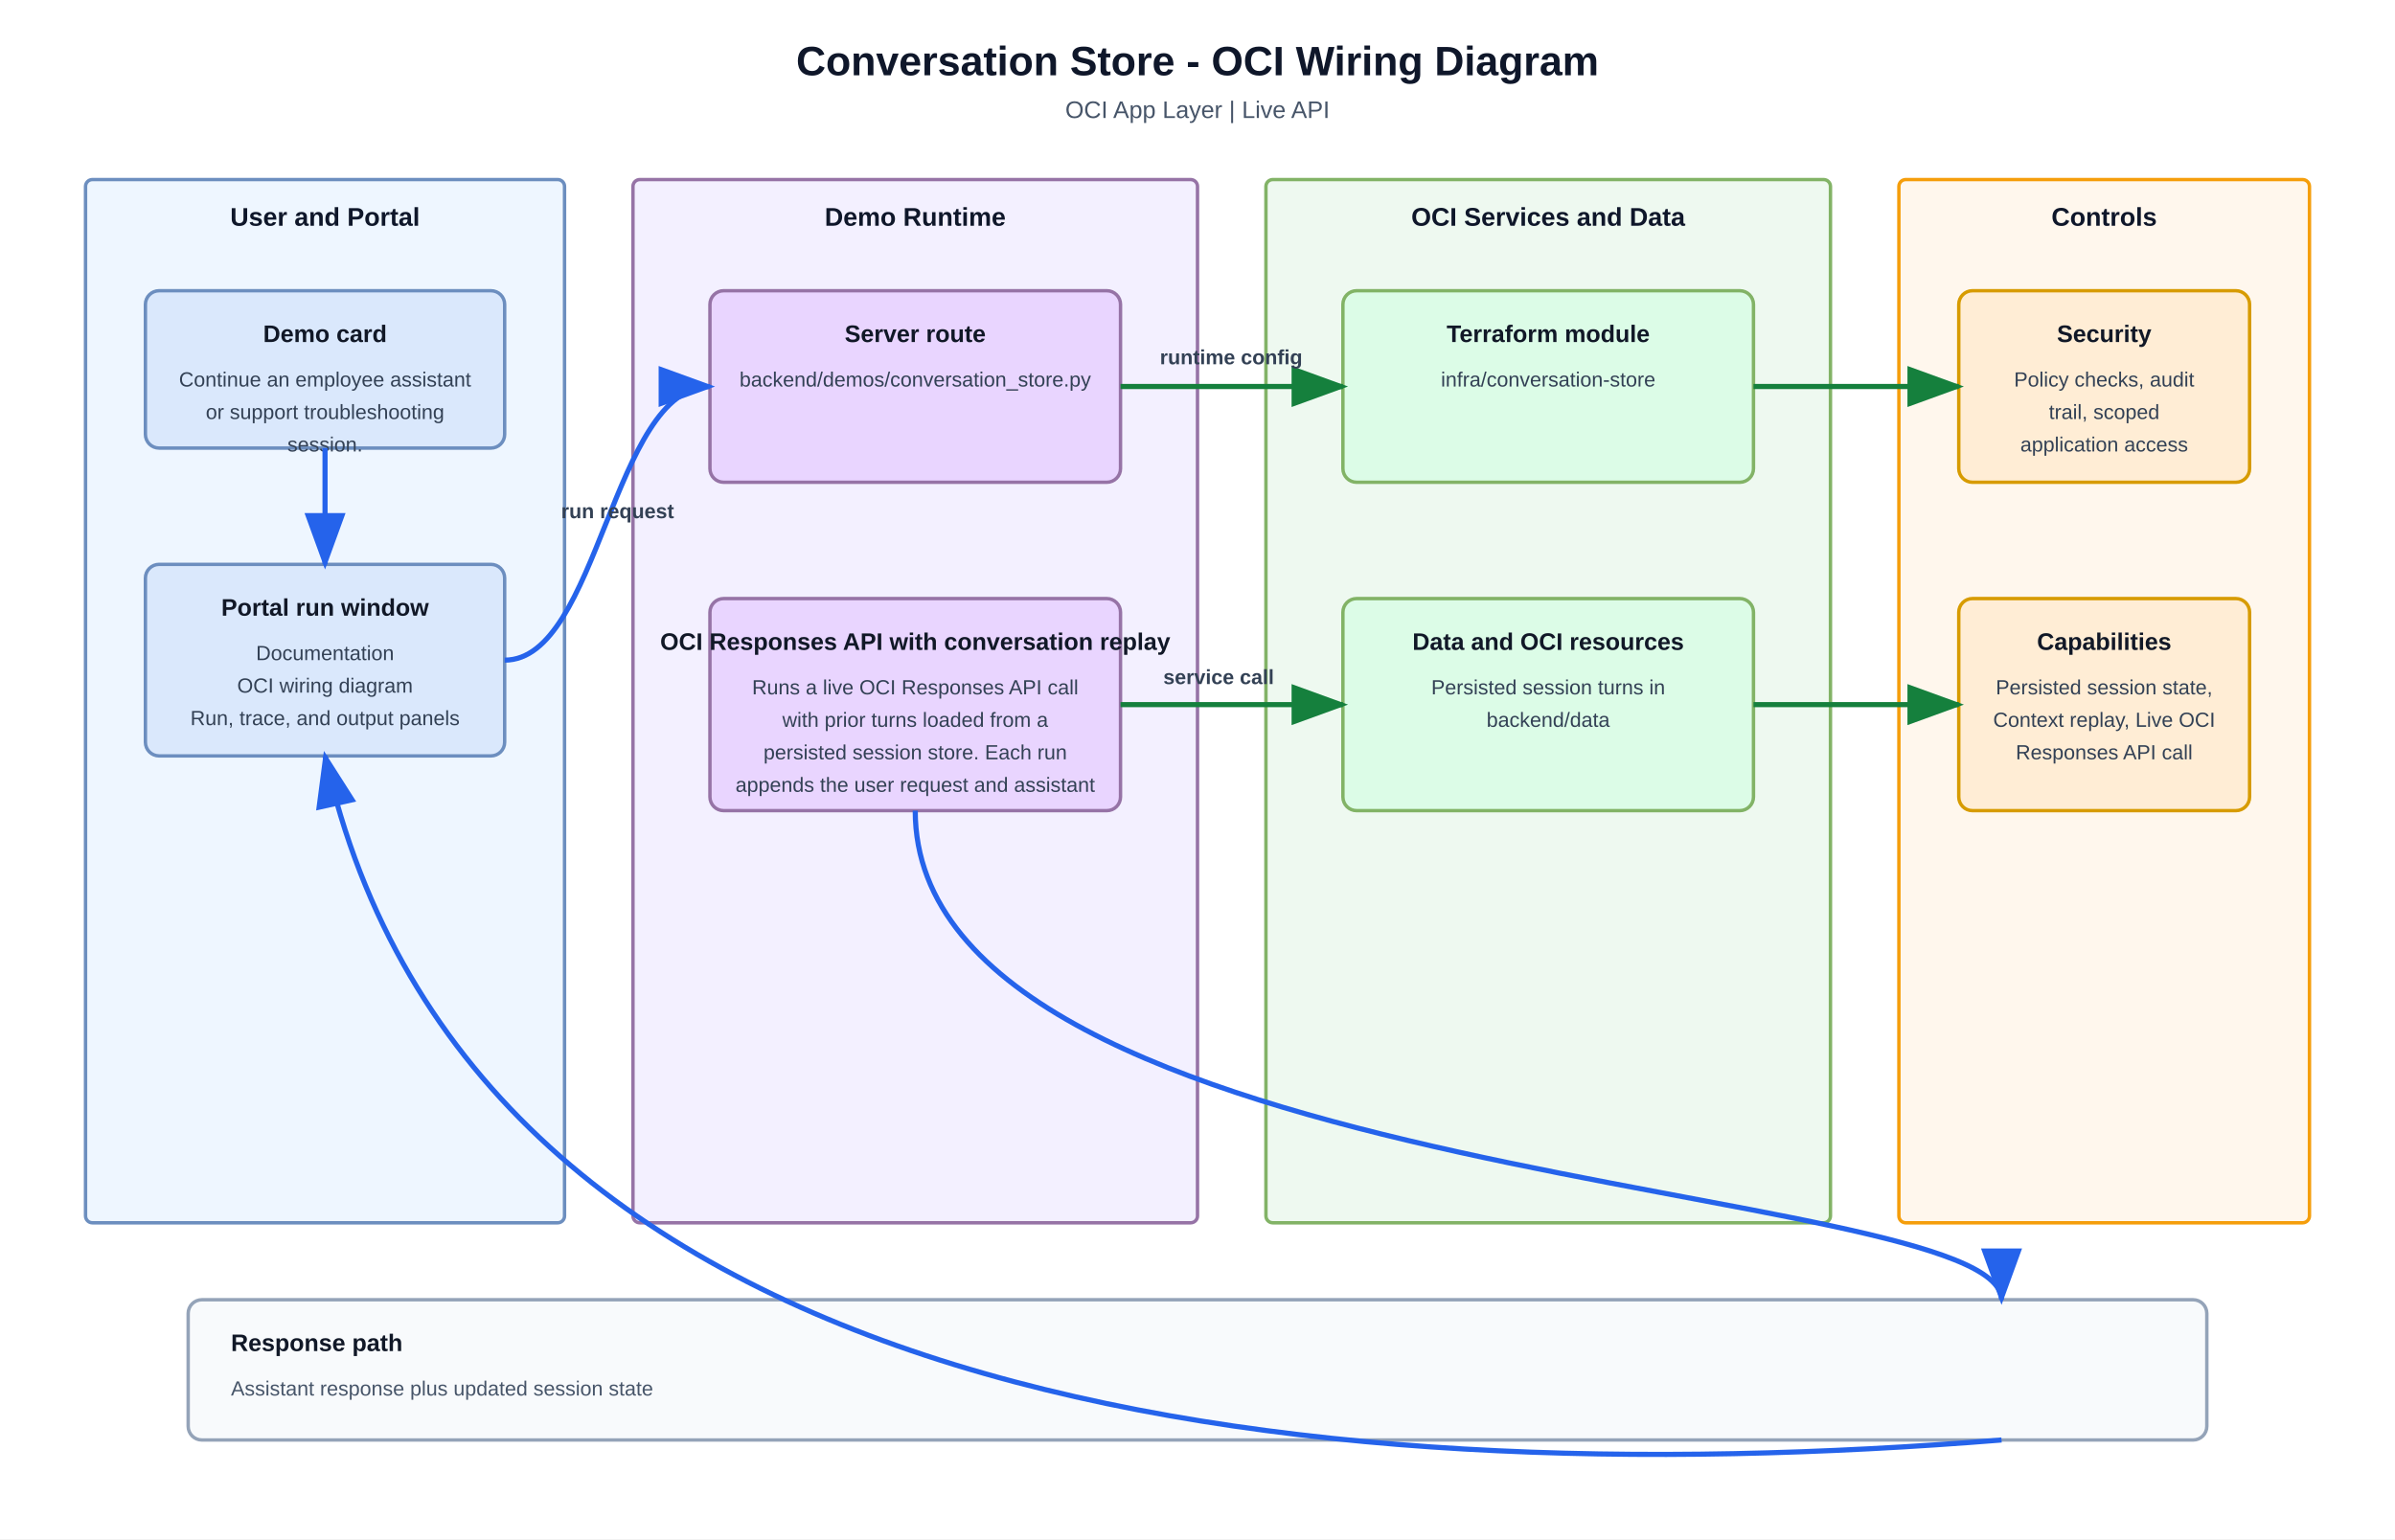
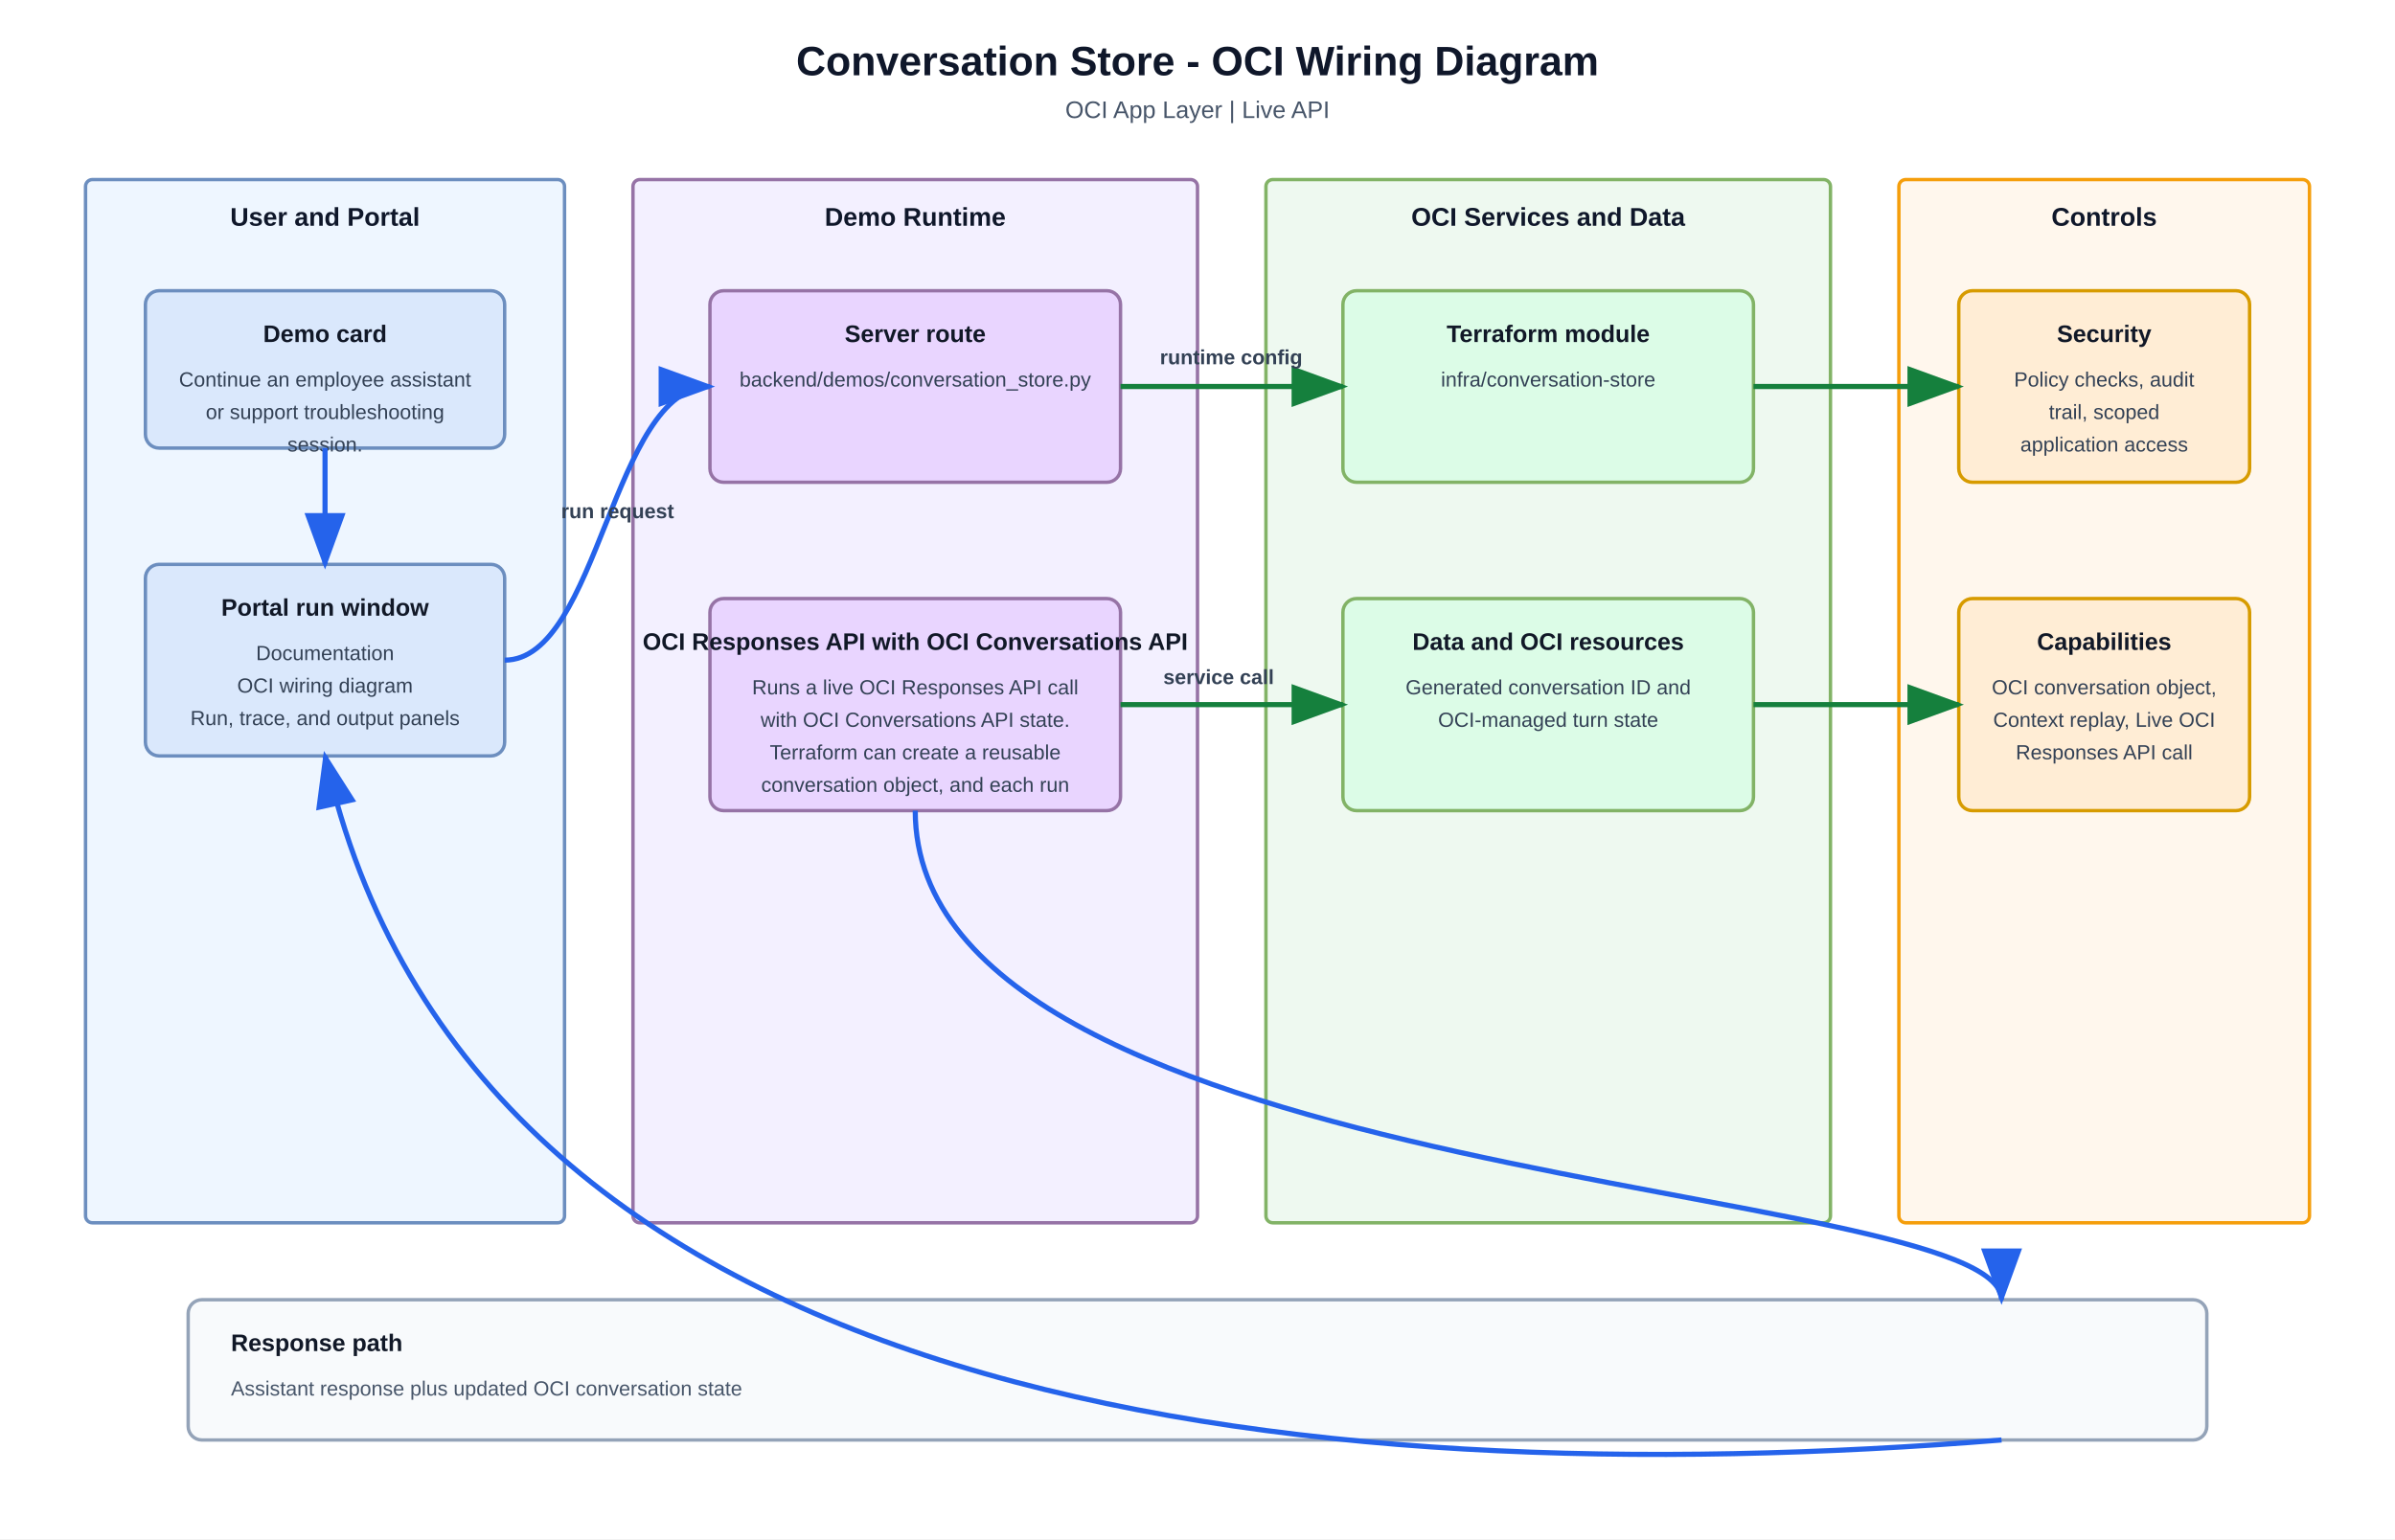
<svg xmlns="http://www.w3.org/2000/svg" width="1400" height="900" viewBox="0 0 1400 900" role="img" aria-labelledby="title desc">
  <defs>
    <marker id="arrow-blue" markerWidth="11" markerHeight="8" refX="10" refY="4" orient="auto" markerUnits="strokeWidth">
      <path d="M 0 0 L 11 4 L 0 8 z" fill="#2563eb" />
    </marker>
    <marker id="arrow-green" markerWidth="11" markerHeight="8" refX="10" refY="4" orient="auto" markerUnits="strokeWidth">
      <path d="M 0 0 L 11 4 L 0 8 z" fill="#15803d" />
    </marker>
    <style>
      .page { fill: #ffffff; }
      .title { font: 700 24px Arial, sans-serif; fill: #0f172a; }
      .subtitle { font: 14px Arial, sans-serif; fill: #475569; }
      .lane-title { font: 700 15px Arial, sans-serif; fill: #0f172a; }
      .box-title { font: 700 14px Arial, sans-serif; fill: #111827; }
      .box-text { font: 12px Arial, sans-serif; fill: #334155; }
      .note-text { font: 12px Arial, sans-serif; fill: #475569; }
      .edge-label { font: 700 12px Arial, sans-serif; fill: #334155; }
      .lane { stroke-width: 2; rx: 4; ry: 4; }
      .lane-portal { fill: #eef6ff; stroke: #6c8ebf; }
      .lane-runtime { fill: #f3f0ff; stroke: #9673a6; }
      .lane-oci { fill: #eef9f0; stroke: #82b366; }
      .lane-controls { fill: #fff7ed; stroke: #f59e0b; }
      .box-outline { stroke-width: 2; rx: 8; ry: 8; }
      .box-blue { fill: #dae8fc; stroke: #6c8ebf; }
      .box-purple { fill: #e9d5ff; stroke: #9673a6; }
      .box-green { fill: #dcfce7; stroke: #82b366; }
      .box-orange { fill: #ffedd5; stroke: #d79b00; }
      .box-gray { fill: #f8fafc; stroke: #94a3b8; }
      .edge-blue { stroke: #2563eb; stroke-width: 3; fill: none; marker-end: url(#arrow-blue); }
      .edge-green { stroke: #15803d; stroke-width: 3; fill: none; marker-end: url(#arrow-green); }
    </style>
  </defs>
  <rect class="page" width="1400" height="900" />
  <text class="title" x="700" y="44" text-anchor="middle">Conversation Store - OCI Wiring Diagram</text>
  <text class="subtitle" x="700" y="69" text-anchor="middle">OCI App Layer | Live API</text>
  <rect class="lane lane-portal" x="50" y="105" width="280" height="610" />
  <rect class="lane lane-runtime" x="370" y="105" width="330" height="610" />
  <rect class="lane lane-oci" x="740" y="105" width="330" height="610" />
  <rect class="lane lane-controls" x="1110" y="105" width="240" height="610" />
  <text class="lane-title" x="190" y="132" text-anchor="middle">User and Portal</text>
  <text class="lane-title" x="535" y="132" text-anchor="middle">Demo Runtime</text>
  <text class="lane-title" x="905" y="132" text-anchor="middle">OCI Services and Data</text>
  <text class="lane-title" x="1230" y="132" text-anchor="middle">Controls</text>
  <rect class="box-outline box-blue" x="85" y="170" width="210" height="92" />
  <text class="box-title" x="190" y="200" text-anchor="middle">Demo card</text>
  <text class="box-text" x="190" y="226" text-anchor="middle">Continue an employee assistant</text>
  <text class="box-text" x="190" y="245" text-anchor="middle">or support troubleshooting</text>
  <text class="box-text" x="190" y="264" text-anchor="middle">session.</text>
  <rect class="box-outline box-blue" x="85" y="330" width="210" height="112" />
  <text class="box-title" x="190" y="360" text-anchor="middle">Portal run window</text>
  <text class="box-text" x="190" y="386" text-anchor="middle">Documentation</text>
  <text class="box-text" x="190" y="405" text-anchor="middle">OCI wiring diagram</text>
  <text class="box-text" x="190" y="424" text-anchor="middle">Run, trace, and output panels</text>
  <rect class="box-outline box-purple" x="415" y="170" width="240" height="112" />
  <text class="box-title" x="535" y="200" text-anchor="middle">Server route</text>
  <text class="box-text" x="535" y="226" text-anchor="middle">backend/demos/conversation_store.py</text>
  <rect class="box-outline box-purple" x="415" y="350" width="240" height="124" />
-   <text class="box-title" x="535" y="380" text-anchor="middle">OCI Responses API with conversation replay</text>
+   <text class="box-title" x="535" y="380" text-anchor="middle">OCI Responses API with OCI Conversations API</text>
  <text class="box-text" x="535" y="406" text-anchor="middle">Runs a live OCI Responses API call</text>
-   <text class="box-text" x="535" y="425" text-anchor="middle">with prior turns loaded from a</text>
-   <text class="box-text" x="535" y="444" text-anchor="middle">persisted session store. Each run</text>
-   <text class="box-text" x="535" y="463" text-anchor="middle">appends the user request and assistant</text>
+   <text class="box-text" x="535" y="425" text-anchor="middle">with OCI Conversations API state.</text>
+   <text class="box-text" x="535" y="444" text-anchor="middle">Terraform can create a reusable</text>
+   <text class="box-text" x="535" y="463" text-anchor="middle">conversation object, and each run</text>
  <rect class="box-outline box-green" x="785" y="170" width="240" height="112" />
  <text class="box-title" x="905" y="200" text-anchor="middle">Terraform module</text>
  <text class="box-text" x="905" y="226" text-anchor="middle">infra/conversation-store</text>
  <rect class="box-outline box-green" x="785" y="350" width="240" height="124" />
  <text class="box-title" x="905" y="380" text-anchor="middle">Data and OCI resources</text>
-   <text class="box-text" x="905" y="406" text-anchor="middle">Persisted session turns in</text>
-   <text class="box-text" x="905" y="425" text-anchor="middle">backend/data</text>
+   <text class="box-text" x="905" y="406" text-anchor="middle">Generated conversation ID and</text>
+   <text class="box-text" x="905" y="425" text-anchor="middle">OCI-managed turn state</text>
  <rect class="box-outline box-orange" x="1145" y="170" width="170" height="112" />
  <text class="box-title" x="1230" y="200" text-anchor="middle">Security</text>
  <text class="box-text" x="1230" y="226" text-anchor="middle">Policy checks, audit</text>
  <text class="box-text" x="1230" y="245" text-anchor="middle">trail, scoped</text>
  <text class="box-text" x="1230" y="264" text-anchor="middle">application access</text>
  <rect class="box-outline box-orange" x="1145" y="350" width="170" height="124" />
  <text class="box-title" x="1230" y="380" text-anchor="middle">Capabilities</text>
-   <text class="box-text" x="1230" y="406" text-anchor="middle">Persisted session state,</text>
+   <text class="box-text" x="1230" y="406" text-anchor="middle">OCI conversation object,</text>
  <text class="box-text" x="1230" y="425" text-anchor="middle">Context replay, Live OCI</text>
  <text class="box-text" x="1230" y="444" text-anchor="middle">Responses API call</text>
  <rect class="box-outline box-gray" x="110" y="760" width="1180" height="82" />
  <text class="box-title" x="135" y="790">Response path</text>
-   <text class="note-text" x="135" y="816" text-anchor="start">Assistant response plus updated session state</text>
+   <text class="note-text" x="135" y="816" text-anchor="start">Assistant response plus updated OCI conversation state</text>
  <path class="edge-blue" d="M190 262 L190 330" />
  <path class="edge-blue" d="M295 386 C350 386 358 226 415 226" />
  <text class="edge-label" x="328" y="303">run request</text>
  <path class="edge-green" d="M655 226 C710 226 728 226 785 226" />
  <text class="edge-label" x="678" y="213">runtime config</text>
  <path class="edge-green" d="M655 412 C710 412 728 412 785 412" />
  <text class="edge-label" x="680" y="400">service call</text>
  <path class="edge-green" d="M1025 412 C1080 412 1092 412 1145 412" />
  <path class="edge-green" d="M1025 226 C1080 226 1092 226 1145 226" />
  <path class="edge-blue" d="M535 474 C535 695 1170 690 1170 760" />
  <path class="edge-blue" d="M1170 842 C760 875 275 825 190 442" />
</svg>
